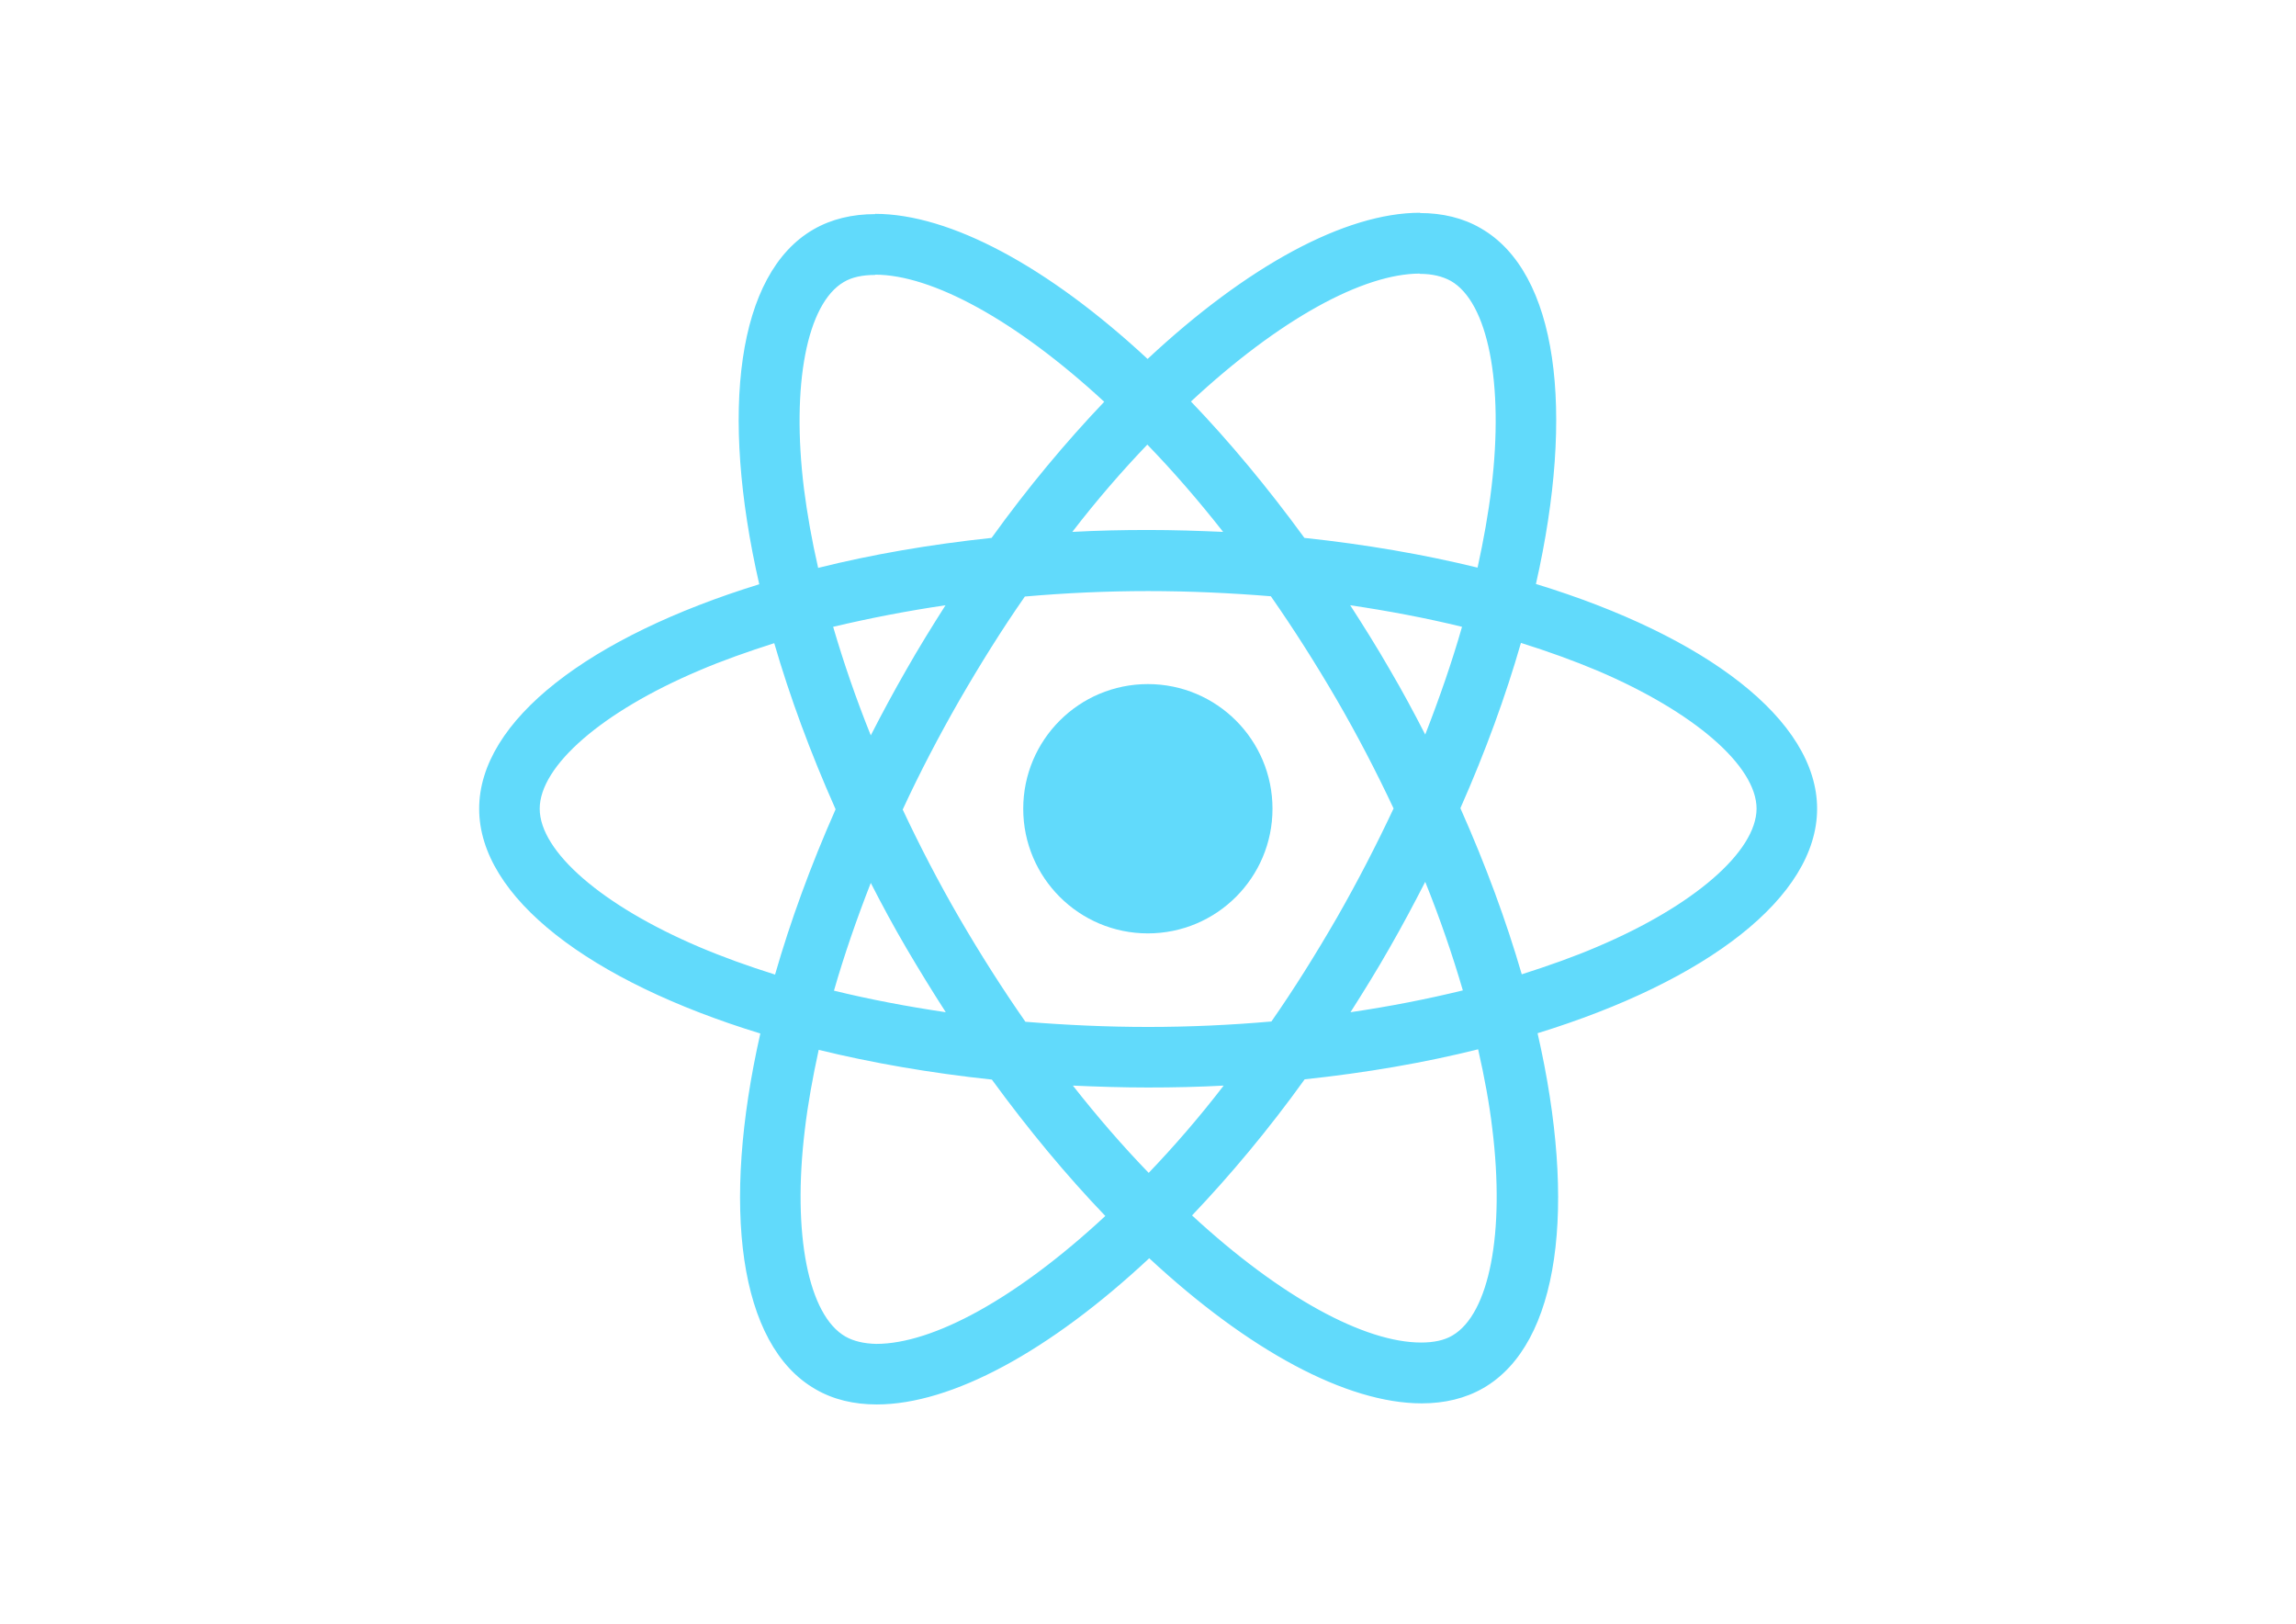
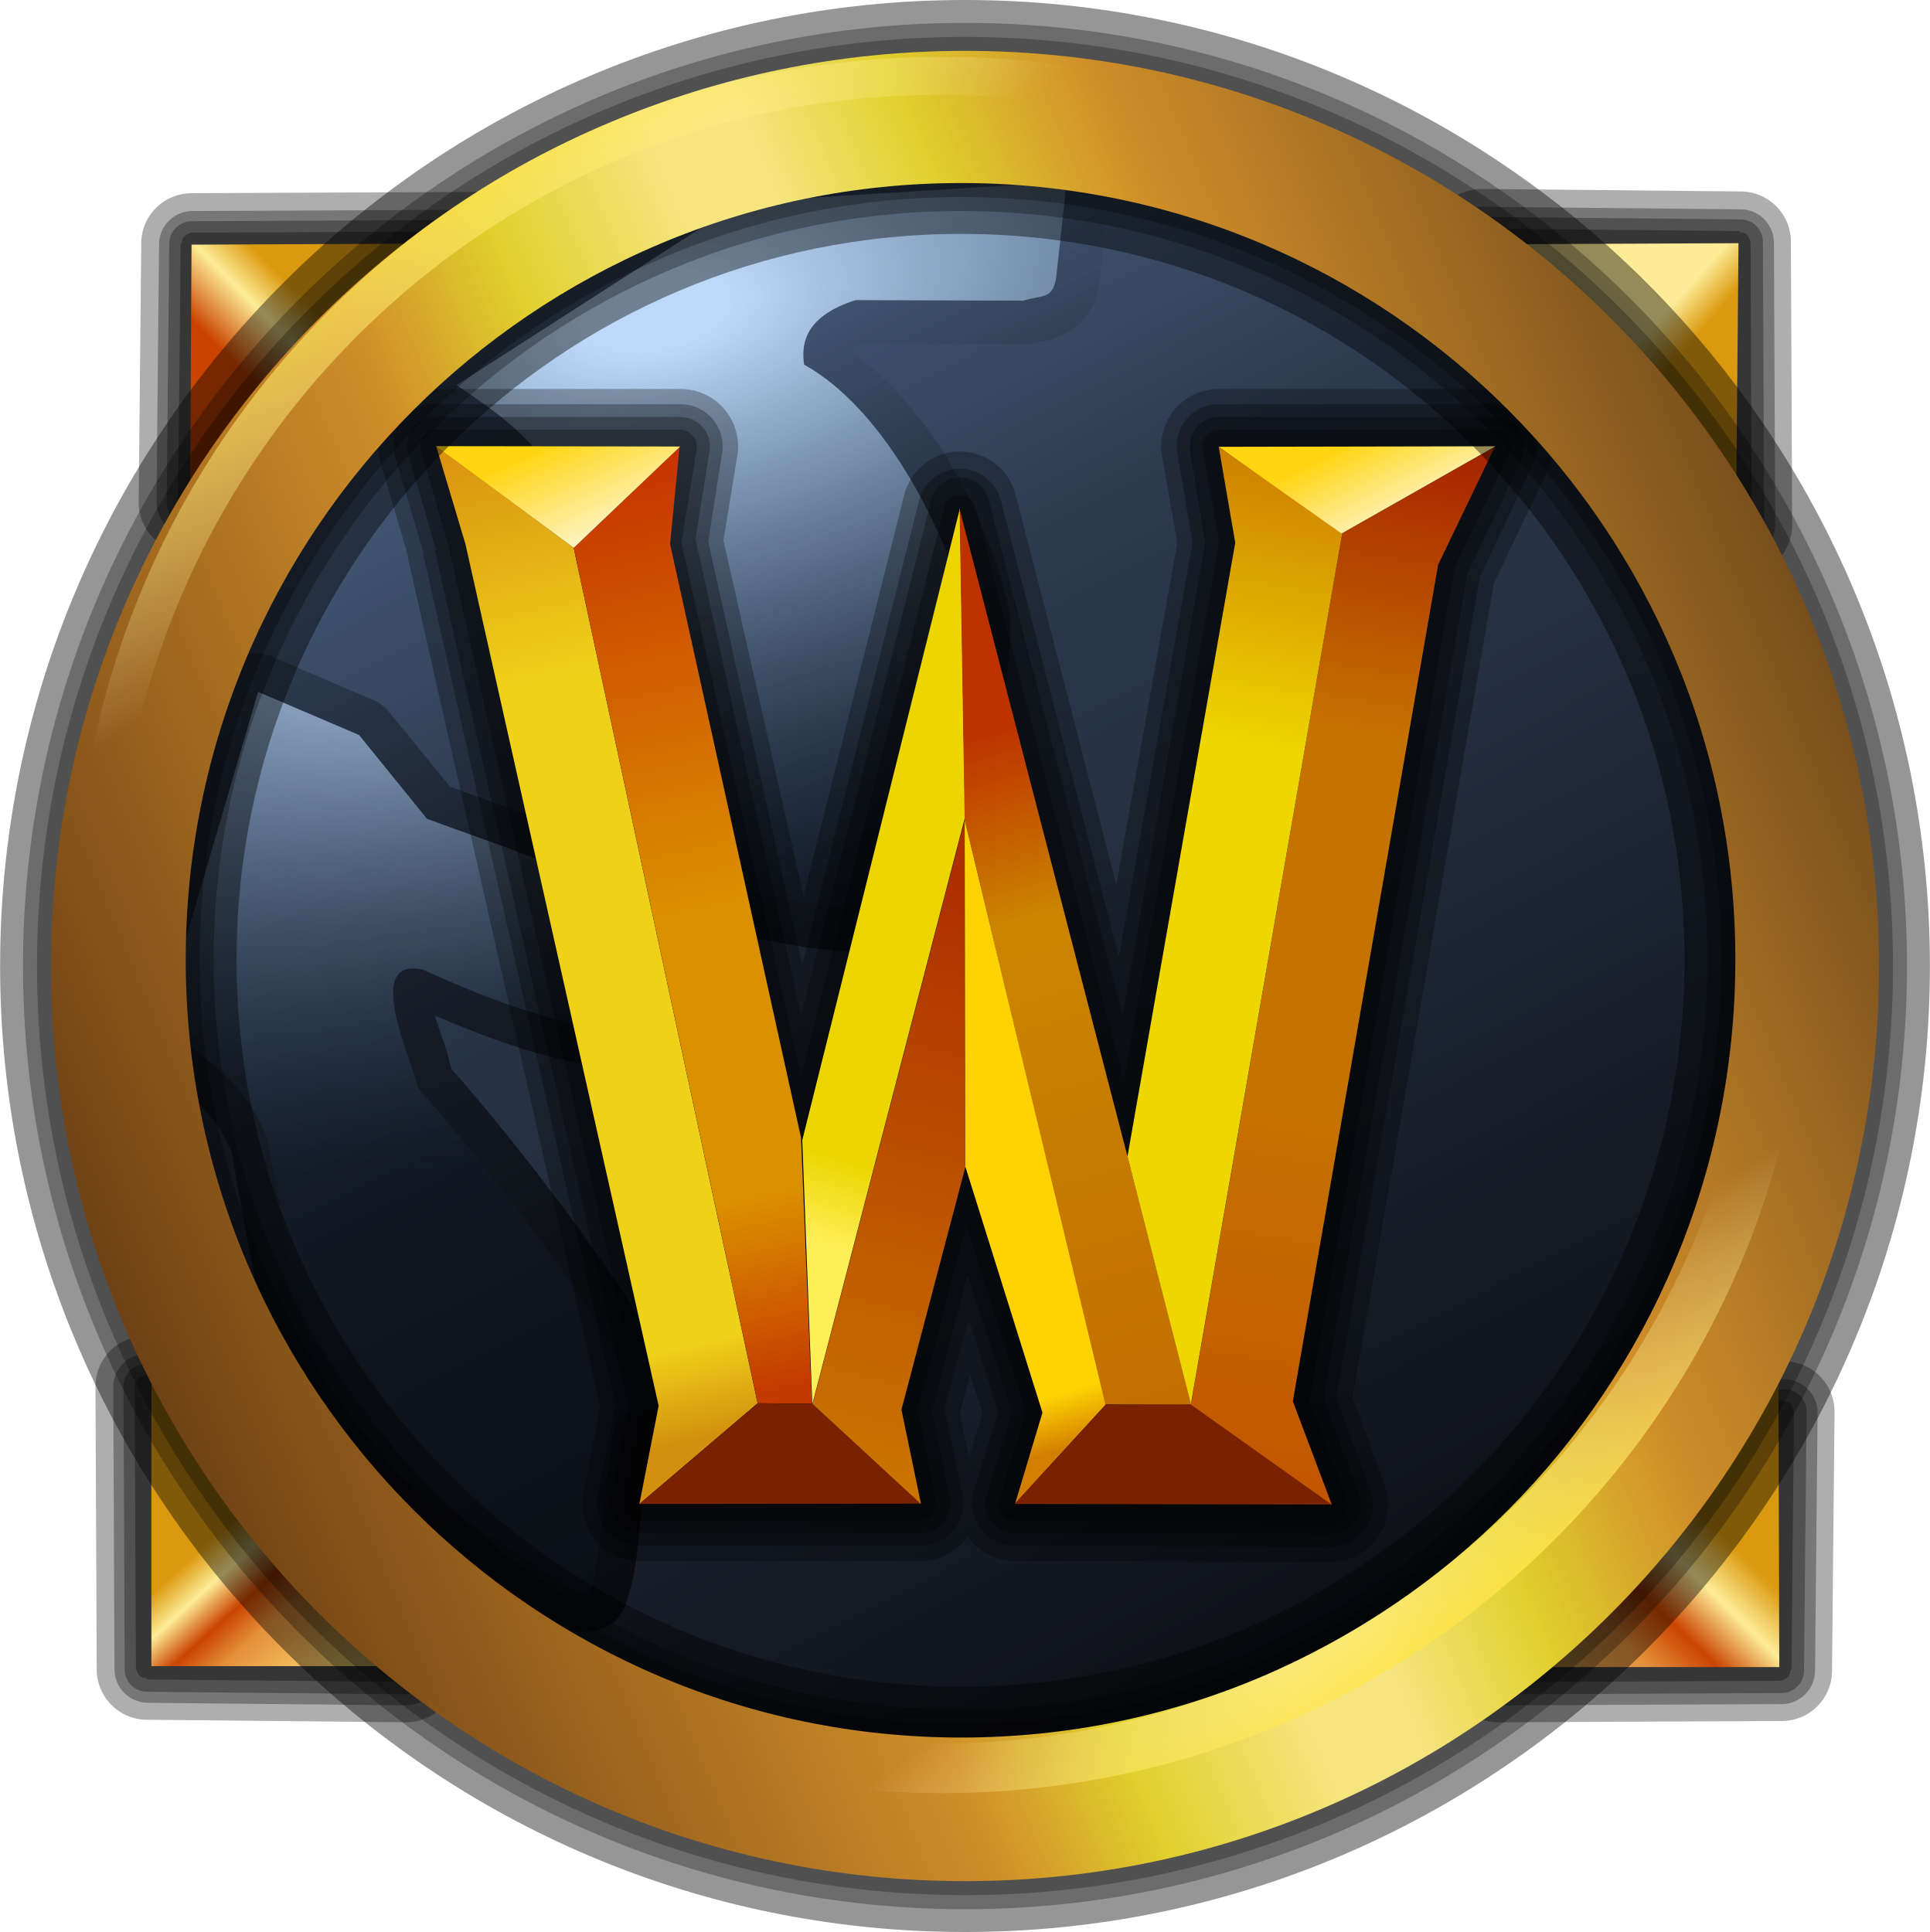
- <svg xmlns="http://www.w3.org/2000/svg" viewBox="0 0 841.9 595.3">
-   <g fill="#61DAFB">
-     <path d="M666.3 296.5c0-32.5-40.7-63.3-103.1-82.4 14.4-63.6 8-114.2-20.2-130.4-6.5-3.8-14.1-5.6-22.4-5.6v22.3c4.6 0 8.3.9 11.4 2.6 13.6 7.8 19.5 37.5 14.9 75.7-1.1 9.4-2.9 19.3-5.1 29.4-19.6-4.8-41-8.5-63.5-10.9-13.5-18.5-27.5-35.3-41.6-50 32.6-30.3 63.2-46.9 84-46.9V78c-27.5 0-63.5 19.6-99.9 53.6-36.4-33.8-72.4-53.2-99.9-53.2v22.3c20.7 0 51.4 16.5 84 46.6-14 14.7-28 31.4-41.3 49.9-22.6 2.4-44 6.1-63.6 11-2.3-10-4-19.7-5.2-29-4.7-38.2 1.1-67.9 14.6-75.8 3-1.8 6.9-2.6 11.5-2.6V78.5c-8.4 0-16 1.8-22.6 5.6-28.1 16.2-34.4 66.7-19.9 130.1-62.2 19.2-102.7 49.9-102.7 82.3 0 32.5 40.7 63.3 103.1 82.4-14.4 63.6-8 114.2 20.2 130.4 6.5 3.8 14.1 5.6 22.5 5.6 27.5 0 63.5-19.6 99.9-53.6 36.4 33.8 72.4 53.2 99.9 53.2 8.4 0 16-1.8 22.6-5.6 28.1-16.2 34.4-66.7 19.9-130.1 62-19.1 102.5-49.9 102.5-82.3zm-130.2-66.7c-3.7 12.9-8.3 26.2-13.5 39.5-4.1-8-8.4-16-13.1-24-4.6-8-9.5-15.8-14.4-23.4 14.2 2.1 27.9 4.7 41 7.9zm-45.8 106.5c-7.8 13.5-15.8 26.3-24.1 38.2-14.9 1.3-30 2-45.2 2-15.1 0-30.2-.7-45-1.9-8.3-11.9-16.4-24.6-24.2-38-7.6-13.1-14.5-26.4-20.8-39.8 6.2-13.4 13.2-26.8 20.7-39.9 7.8-13.5 15.8-26.3 24.1-38.2 14.9-1.3 30-2 45.2-2 15.1 0 30.2.7 45 1.9 8.3 11.9 16.4 24.6 24.2 38 7.6 13.1 14.5 26.4 20.8 39.8-6.3 13.4-13.2 26.8-20.7 39.9zm32.3-13c5.4 13.4 10 26.8 13.8 39.8-13.1 3.2-26.9 5.9-41.2 8 4.9-7.7 9.8-15.6 14.4-23.7 4.6-8 8.9-16.1 13-24.1zM421.2 430c-9.3-9.6-18.6-20.3-27.8-32 9 .4 18.2.7 27.5.7 9.4 0 18.7-.2 27.8-.7-9 11.7-18.3 22.4-27.5 32zm-74.4-58.9c-14.2-2.1-27.9-4.7-41-7.9 3.7-12.9 8.3-26.2 13.5-39.5 4.1 8 8.4 16 13.1 24 4.7 8 9.5 15.8 14.4 23.4zM420.7 163c9.3 9.6 18.6 20.3 27.8 32-9-.4-18.2-.7-27.5-.7-9.4 0-18.7.2-27.8.7 9-11.7 18.3-22.4 27.5-32zm-74 58.9c-4.9 7.7-9.8 15.6-14.4 23.7-4.6 8-8.9 16-13 24-5.4-13.4-10-26.8-13.8-39.8 13.1-3.1 26.9-5.8 41.2-7.9zm-90.5 125.2c-35.4-15.1-58.3-34.9-58.3-50.6 0-15.7 22.9-35.6 58.3-50.6 8.6-3.7 18-7 27.7-10.1 5.7 19.6 13.2 40 22.5 60.9-9.2 20.8-16.6 41.1-22.2 60.6-9.9-3.1-19.3-6.5-28-10.2zM310 490c-13.6-7.8-19.5-37.5-14.9-75.7 1.1-9.4 2.9-19.3 5.1-29.4 19.6 4.8 41 8.5 63.5 10.9 13.5 18.5 27.5 35.3 41.6 50-32.6 30.3-63.2 46.9-84 46.9-4.5-.1-8.3-1-11.3-2.7zm237.2-76.2c4.7 38.2-1.1 67.9-14.6 75.8-3 1.8-6.9 2.6-11.5 2.6-20.7 0-51.4-16.5-84-46.6 14-14.7 28-31.4 41.3-49.9 22.6-2.4 44-6.1 63.6-11 2.3 10.1 4.1 19.8 5.2 29.1zm38.5-66.7c-8.6 3.7-18 7-27.7 10.1-5.7-19.6-13.2-40-22.5-60.9 9.2-20.8 16.6-41.1 22.2-60.6 9.9 3.1 19.3 6.5 28.1 10.2 35.4 15.1 58.3 34.9 58.3 50.6-.1 15.7-23 35.6-58.4 50.6zM320.8 78.4z" />
-     <circle cx="420.9" cy="296.5" r="45.7" />
-     <path d="M520.5 78.1z" />
+ <svg xmlns="http://www.w3.org/2000/svg" xmlns:xlink="http://www.w3.org/1999/xlink" width="2497" height="2500" viewBox="0.281 0.031 47.438 47.5">
+   <g transform="translate(29.75 53.5)">
+     <linearGradient id="a" gradientUnits="userSpaceOnUse" x1="-2247.031" y1="365.755" x2="-2225.549" y2="324.21" gradientTransform="matrix(1 0 0 -1 2229.19 311.644)">
+       <stop offset="0" stop-color="#5b779e" />
+       <stop offset=".399" stop-color="#2d3b50" />
+       <stop offset="1" stop-color="#0c0e14" />
+     </linearGradient>
+     <path d="M14.715-29.794c.003 11.346-8.94 20.547-19.976 20.55-11.036.004-19.986-9.192-19.989-20.538v-.013c-.003-11.347 8.94-20.548 19.976-20.551 11.036-.003 19.985 9.191 19.989 20.538v.014z" fill="url(#a)" />
+     <linearGradient id="c" gradientUnits="userSpaceOnUse" x1="-2269.224" y1="408.902" x2="-2262.743" y2="394.704" gradientTransform="matrix(1 0 0 -1 2259.145 363.86)">
+       <stop offset="0" stop-opacity="0" />
+       <stop offset="1" stop-opacity=".621" />
+     </linearGradient>
+     <path xlink:href="#b" d="M-3.312-50.062l-8 .5a1.056 1.056 0 0 0-.5.156l-7 4.5a1.058 1.058 0 0 0-.031 1.781c.923.622 1.837 1.338 2.094 2 .553 1.466 1.181 3.614 1.719 5.469a74.9 74.9 0 0 0 .75 2.469c.113.342.206.648.312.906s.173.454.438.75c.04.034.081.065.125.094.473.385.966.596 1.562.781s1.284.331 1.938.438 1.281.146 1.844.156.96.133 1.625-.281c.032-.019.064-.04.094-.062.285-.227.314-.379.375-.5s.113-.222.156-.344c.087-.244.166-.518.25-.844a32.922 32.922 0 0 0 .844-4.781c.072-.708.158-1.177 0-1.812-.008-.033.01-.06 0-.094h-.033c-.16-.773-.57-1.892-1.281-3.156a9.806 9.806 0 0 0-2.5-2.906c.036-.038.117-.106.312-.188l3.907.03c.117-.001.233-.023.344-.062.092-.03.189.034.656-.188.234-.11.52-.364.656-.625s.193-.482.219-.719l.25-2.281a1.06 1.06 0 0 0-1.125-1.187z" fill="url(#c)" />
+     <radialGradient id="d" cx="-2580.242" cy="505.224" r="7.501" gradientTransform="matrix(3.7445 -.7613 -.396 -1.9477 9848.486 -1026.17)" gradientUnits="userSpaceOnUse">
+       <stop offset="0" stop-color="#e6f1fd" />
+       <stop offset="0" stop-color="#bdd9f9" />
+       <stop offset=".065" stop-color="#bdd9f9" />
+       <stop offset="1" stop-color="#1c3556" stop-opacity=".101" />
+     </radialGradient>
+     <path id="b" d="M-3.25-49l-.25 2.278c-.07.648-.343.49-.823.646l-4.116-.015c-1.214.39-1.347 1.036-1.265 1.588 2.306 1.282 3.746 4.921 3.955 6.002.296 1.042-.845 6.927-1.25 7.25-.683.425-4.73-.17-5.75-1-.548-.615-1.837-6.167-3-9.25-.428-1.103-1.576-1.878-2.5-2.5l7-4.5L-3.25-49z" fill="url(#d)" />
+     <linearGradient id="f" gradientUnits="userSpaceOnUse" x1="-2286.269" y1="410.377" x2="-2275.039" y2="386.128" gradientTransform="matrix(1 0 0 -1 2259.145 363.86)">
+       <stop offset="0" stop-opacity="0" />
+       <stop offset="1" stop-opacity=".621" />
+     </linearGradient>
+     <path xlink:href="#e" d="M-23.219-37.406a.93.93 0 0 0-.812.688l-2.406 8.219a.928.928 0 0 0 .375 1.031c.923.621 1.878 1.346 2.156 2.062a.886.886 0 0 0 .094.156c.008.027.019.039.031.094.043.186.093.509.156.875.127.732.302 1.725.531 2.75s.511 2.084.938 3 .998 1.764 2 2.094c-.243-.08-.041.01.094.094s.312.199.531.344c.438.29.998.654 1.562 1.031s1.131.777 1.594 1.062c.231.143.441.248.625.344.092.048.175.085.281.125s.168.139.594.062c.49-.088.641-.361.719-.5s.095-.244.125-.344c.059-.199.12-.398.156-.625.073-.455.126-1.016.188-1.562s.125-1.099.188-1.469c.026-.152.046-.219.062-.281.069-.059.167-.051.219-.125.204-.287.227-.585.219-.812-.017-.455-.162-.803-.344-1.188-.364-.771-.96-1.658-1.625-2.594-1.283-1.807-2.75-3.586-3.406-4.312-.055-.18-.086-.365-.156-.562-.087-.246-.185-.514-.25-.75 1.383.59 2.816 1.122 4.406 1.312a.916.916 0 0 0 .281-.031 5.827 5.827 0 0 0 1.438-.438c.27-.122.556-.247.812-.469s.541-.578.594-1.062a.93.93 0 0 0-.156-.625c-1.777-2.656-4.331-3.335-7-4.312L-19.938-36a.928.928 0 0 0-.344-.25l-2.469-1.062a.912.912 0 0 0-.468-.094z" fill="url(#f)" />
+     <radialGradient id="g" cx="-2579.085" cy="509.849" r="7.5" gradientTransform="matrix(3.7445 -.7613 -.396 -1.9477 9841.205 -1010.417)" gradientUnits="userSpaceOnUse">
+       <stop offset="0" stop-color="#e6f1fd" />
+       <stop offset="0" stop-color="#bdd9f9" />
+       <stop offset=".065" stop-color="#bdd9f9" />
+       <stop offset="1" stop-color="#1c3556" stop-opacity=".101" />
+     </radialGradient>
+     <path id="e" d="M-18.975-33.338c2.82 1.052 5.133 1.588 6.779 4.048-.07.647-1.486 1.083-2.061 1.177-1.708-.205-3.28-.818-4.823-1.518-1.526-.329-.198 2.363-.116 2.915 1.09 1.186 6.496 7.814 5.012 7.994-.364.045-.521 4.395-.86 4.455s-4.462-2.938-4.832-3.059c-2.377-.783-2.767-8.199-3.155-8.421-.427-1.103-1.576-1.878-2.5-2.5l2.404-8.212 2.482 1.061 1.67 2.06z" fill="url(#g)" />
+   </g>
+   <path xlink:href="#h" d="M44.333 12.926l-.031-6.938a1.235 1.235 0 0 0-1.25-1.25l-6.344-.062a1.24 1.24 0 0 0-.906 2.094l6.375 7c.345.381.89.509 1.37.322a1.24 1.24 0 0 0 .786-1.166z" fill-opacity=".318" />
+   <path xlink:href="#h" d="M43.916 12.927l-.031-6.938a.823.823 0 0 0-.812-.812l-6.344-.062a.828.828 0 0 0-.625 1.375l6.375 7a.827.827 0 0 0 1.437-.563z" fill-opacity=".318" />
+   <path xlink:href="#h" d="M43.646 12.926l-.031-6.938a.557.557 0 0 0-.161-.401.56.56 0 0 0-.401-.162l-6.344-.062a.555.555 0 0 0-.407.937l6.375 7a.554.554 0 0 0 .969-.374z" fill-opacity=".318" />
+   <path xlink:href="#h" d="M43.34 12.931l-.031-6.938a.26.26 0 0 0-.031-.094.27.27 0 0 0-.062-.094.302.302 0 0 0-.031-.031.255.255 0 0 0-.125-.031.302.302 0 0 0-.031-.031l-6.344-.062a.257.257 0 0 0-.062.031.267.267 0 0 0-.094.031.28.28 0 0 0-.062.062.281.281 0 0 0-.031.094.26.26 0 0 0 0 .156.28.28 0 0 0 .062.094l6.375 7a.27.27 0 0 0 .219.062.266.266 0 0 0 .125-.031c.012-.01.021-.02.031-.031a.257.257 0 0 0 .062-.094.282.282 0 0 0 .03-.093z" fill-opacity=".333" />
+   <linearGradient id="i" gradientUnits="userSpaceOnUse" x1="-2191.356" y1="412.553" x2="-2185.079" y2="406.983" gradientTransform="matrix(1 0 0 -1 2229.395 417.36)">
+     <stop offset="0" stop-color="#fdec97" />
+     <stop offset=".353" stop-color="#fdec97" />
+     <stop offset=".513" stop-color="#fdec97" />
+     <stop offset=".628" stop-color="#db990f" />
+     <stop offset="1" stop-color="#db990f" />
+   </linearGradient>
+   <path d="M37.086 6.036l5.928-.026-.057 6.369-5.871-6.343z" fill="url(#i)" />
+   <path xlink:href="#h" d="M37.125 42.375l6.938-.031a1.236 1.236 0 0 0 1.25-1.25l.062-6.344a1.238 1.238 0 0 0-2.094-.906l-7 6.375a1.238 1.238 0 0 0 .844 2.156z" fill-opacity=".318" />
+   <path xlink:href="#h" d="M37.146 41.959l6.938-.031a.824.824 0 0 0 .812-.812l.062-6.344a.827.827 0 0 0-1.375-.625l-7 6.375a.826.826 0 0 0 .563 1.437z" fill-opacity=".318" />
+   <path xlink:href="#h" d="M37.125 41.688l6.938-.031a.557.557 0 0 0 .562-.562l.062-6.344a.551.551 0 0 0-.937-.407l-7 6.375a.554.554 0 1 0 .375.969z" fill-opacity=".318" />
+   <path xlink:href="#h" d="M37.097 41.387l6.938-.031a.267.267 0 0 0 .094-.031.27.27 0 0 0 .094-.062.302.302 0 0 0 .031-.031.257.257 0 0 0 .031-.125.302.302 0 0 0 .031-.031l.062-6.344a.3.3 0 0 0-.031-.062.289.289 0 0 0-.031-.094.28.28 0 0 0-.062-.062.281.281 0 0 0-.094-.031.26.26 0 0 0-.156 0 .27.27 0 0 0-.094.062l-7 6.375a.27.27 0 0 0-.062.219c0 .044.011.087.031.125.009.012.021.021.031.031a.25.25 0 0 0 .094.062.26.26 0 0 0 .093.03z" fill-opacity=".333" />
+   <linearGradient id="j" gradientUnits="userSpaceOnUse" x1="-2190.886" y1="374.289" x2="-2184.261" y2="381.038" gradientTransform="matrix(1 0 0 -1 2229.395 417.36)">
+     <stop offset="0" stop-color="#ffdc76" />
+     <stop offset=".327" stop-color="#e4903b" />
+     <stop offset=".451" stop-color="#ca4400" />
+     <stop offset=".58" stop-color="#fdec97" />
+     <stop offset=".704" stop-color="#db990f" />
+     <stop offset="1" stop-color="#db990f" />
+   </linearGradient>
+   <path d="M43.996 33.924l.021 7.094H37.21l6.786-7.094z" fill="url(#j)" />
+   <path xlink:href="#h" d="M2.625 34.125l.031 6.938a1.238 1.238 0 0 0 1.25 1.25l6.344.062c.498.005.949-.289 1.147-.746a1.24 1.24 0 0 0-.241-1.348l-6.375-7a1.24 1.24 0 0 0-2.156.844z" fill-opacity=".318" />
+   <path xlink:href="#h" d="M3.062 34.146l.031 6.938a.824.824 0 0 0 .813.812l6.344.062a.824.824 0 0 0 .625-1.375l-6.375-7a.828.828 0 0 0-.913-.215.828.828 0 0 0-.525.778z" fill-opacity=".318" />
+   <path xlink:href="#h" d="M3.313 34.125l.031 6.938a.549.549 0 0 0 .162.4c.106.107.25.165.401.162l6.344.062a.551.551 0 0 0 .406-.937l-6.375-7a.554.554 0 0 0-.969.375z" fill-opacity=".318" />
+   <path xlink:href="#h" d="M3.589 34.102l.031 6.938a.267.267 0 0 0 .031.094.28.28 0 0 0 .062.094c.009.012.02.021.031.031a.257.257 0 0 0 .125.031c.009.012.02.021.031.031l6.344.062a.277.277 0 0 0 .062-.031.289.289 0 0 0 .094-.031.28.28 0 0 0 .062-.062.281.281 0 0 0 .031-.094.26.26 0 0 0 0-.156.29.29 0 0 0-.062-.094l-6.375-7a.265.265 0 0 0-.219-.062.269.269 0 0 0-.125.031.227.227 0 0 0-.031.031.266.266 0 0 0-.062.094.26.26 0 0 0-.03.093z" fill-opacity=".333" />
+   <linearGradient id="k" gradientUnits="userSpaceOnUse" x1="-2221.405" y1="375.502" x2="-2225.825" y2="380.364" gradientTransform="matrix(1 0 0 -1 2229.395 417.36)">
+     <stop offset="0" stop-color="#ffdc76" />
+     <stop offset=".327" stop-color="#e4903b" />
+     <stop offset=".451" stop-color="#ca4400" />
+     <stop offset=".58" stop-color="#fdec97" />
+     <stop offset=".704" stop-color="#db990f" />
+     <stop offset="1" stop-color="#db990f" />
+   </linearGradient>
+   <path d="M10.408 40.995H4v-6.982l6.408 6.982z" fill="url(#k)" />
+   <path xlink:href="#h" d="M11.938 4.75L5 4.781a1.238 1.238 0 0 0-1.25 1.25l-.062 6.344a1.238 1.238 0 0 0 2.094.906l7-6.375a1.237 1.237 0 0 0-.844-2.156z" fill-opacity=".318" />
+   <path xlink:href="#h" d="M11.938 5.188L5 5.219a.824.824 0 0 0-.812.812l-.062 6.344A.827.827 0 0 0 5.5 13l7-6.375a.826.826 0 0 0-.562-1.437z" fill-opacity=".318" />
+   <path xlink:href="#h" d="M11.938 5.438L5 5.469a.553.553 0 0 0-.562.562l-.062 6.344a.553.553 0 0 0 .937.406l7-6.375a.554.554 0 0 0-.375-.968z" fill-opacity=".318" />
+   <path xlink:href="#h" d="M11.938 5.719L5 5.75a.26.26 0 0 0-.094.031.268.268 0 0 0-.094.063.227.227 0 0 0-.031.031A.275.275 0 0 0 4.75 6a.227.227 0 0 0-.031.031l-.062 6.344a.24.24 0 0 0 .031.062.26.26 0 0 0 .031.094.28.28 0 0 0 .062.062.26.26 0 0 0 .094.031.26.26 0 0 0 .156 0 .27.27 0 0 0 .094-.062l7-6.375a.264.264 0 0 0 .062-.219.275.275 0 0 0-.031-.125.227.227 0 0 0-.031-.031.261.261 0 0 0-.094-.062.262.262 0 0 0-.093-.031z" fill-opacity=".333" />
+   <linearGradient id="l" gradientUnits="userSpaceOnUse" x1="-2225.741" y1="406.594" x2="-2219.731" y2="412.515" gradientTransform="matrix(1 0 0 -1 2229.395 417.36)">
+     <stop offset="0" stop-color="#ca4400" />
+     <stop offset=".353" stop-color="#ca4400" />
+     <stop offset=".513" stop-color="#fdec97" />
+     <stop offset=".628" stop-color="#db990f" />
+     <stop offset="1" stop-color="#db990f" />
+   </linearGradient>
+   <path id="h" d="M4.95 12.379l.037-6.333 6.946-.031-6.983 6.364z" fill="url(#l)" />
+   <g fill-opacity=".288">
+     <path xlink:href="#m" d="M10.969 10.594c-.116.012-.221.074-.288.17s-.087.217-.056.33l.688 2.406 4.75 21.125-.438 2.312a.397.397 0 0 0 .375.468h6.906a.4.4 0 0 0 .375-.5l-.438-2.219 1.188-4.531L25.5 34.75l-.656 2.125a.398.398 0 0 0 .375.531l7.781.032a.397.397 0 0 0 .375-.531l-.906-2.438L36.031 14l1.344-2.844a.398.398 0 0 0-.343-.563H30.25a.398.398 0 0 0-.406.469l.406 2.312-2.344 13.219-3.656-14.124a.398.398 0 0 0-.75 0L19.969 26.5l-2.938-13.125.375-2.312a.398.398 0 0 0-.125-.344.394.394 0 0 0-.281-.125h-6a.16.16 0 0 0-.031 0z" />
+     <path xlink:href="#m" d="M10.844 10.281a.725.725 0 0 0-.531.906L11 13.562h-.031l4.75 21.062-.438 2.25a.729.729 0 0 0 .719.844h6.906a.73.73 0 0 0 .719-.875l-.438-2.125.875-3.344 1.094 3.375-.625 2.031c-.065.219-.023.455.111.64s.348.294.576.298L33 37.75a.73.73 0 0 0 .688-.969l-.875-2.375 3.531-20.25 1.344-2.844a.731.731 0 0 0-.656-1.031H30.25a.729.729 0 0 0-.719.843l.375 2.25L27.875 25l-3.281-12.625a.73.73 0 0 0-1.438 0L19.969 25l-2.594-11.719.344-2.156a.727.727 0 0 0-.719-.843h-6a.74.74 0 0 0-.156-.001z" />
+     <path xlink:href="#m" d="M10.781 9.969A1.038 1.038 0 0 0 10 11.282l.688 2.344v.062l4.719 20.875-.438 2.25c-.053.304.031.615.23.852.199.234.493.369.801.367h6.906a1.04 1.04 0 0 0 1.031-1.25l-.437-2.126.594-2.188.719 2.281-.594 1.938a1.04 1.04 0 0 0 1 1.344l7.781.031a1.04 1.04 0 0 0 .969-1.375l-.844-2.281 3.531-20.188 1.312-2.781a1.039 1.039 0 0 0-.937-1.469H30.25a1.037 1.037 0 0 0-1.031 1.219l.375 2.188-1.812 10.188-2.906-11.25a1.039 1.039 0 0 0-2 0L20 23.75l-2.312-10.406.344-2.188A1.036 1.036 0 0 0 17 9.969h-6a1.002 1.002 0 0 0-.219 0z" />
+     <path xlink:href="#m" d="M10.844 9.594a1.414 1.414 0 0 0-1.219 1.781l.688 2.344v.062l4.719 20.844-.406 2.094a1.413 1.413 0 0 0 1.375 1.687h6.906c.459.002.89-.221 1.156-.594.266.373.697.596 1.156.594l7.781.032c.461-.004.891-.232 1.151-.612s.321-.862.161-1.294l-.781-2.156 3.469-20 1.312-2.75c.213-.44.184-.958-.076-1.372a1.418 1.418 0 0 0-1.205-.66H30.25a1.414 1.414 0 0 0-1.406 1.656l.375 2.125-1.5 8.406-2.469-9.562a1.413 1.413 0 0 0-2.75 0l-2.469 9.844-1.969-8.75.344-2.094A1.413 1.413 0 0 0 17 9.594h-6a1.353 1.353 0 0 0-.156 0zm13.281 24.25l.312.938-.344 1.062-.219-1.062.251-.938z" />
+     <path id="m" d="M10.992 11l.711 2.398 4.766 21.203L16 37.008h6.914l-.477-2.32 1.57-5.953 1.891 6.031-.672 2.242 7.789.016-.957-2.543 3.58-20.532 1.392-2.953-6.78.004.393 2.386-2.646 15.083-4.121-15.906-3.938 15.625-3.312-14.875L17 11h-6.008z" />
+   </g>
+   <g>
+     <linearGradient id="n" gradientUnits="userSpaceOnUse" x1="-2217.366" y1="406.207" x2="-2211.935" y2="381.964" gradientTransform="matrix(1 0 0 -1 2229.395 417.36)">
+       <stop offset="0" stop-color="#da940f" />
+       <stop offset=".235" stop-color="#efd11a" />
+       <stop offset=".75" stop-color="#efd11a" />
+       <stop offset=".908" stop-color="#efd11a" />
+       <stop offset="1" stop-color="#d3900e" />
+     </linearGradient>
+     <path d="M11 11l3.379 2.496 4.523 21.035-2.906 2.477.473-2.414-4.75-21.188L11 11z" fill="url(#n)" />
+     <path d="M18.906 34.531l-2.91 2.477L22.922 37l-2.672-2.453-1.344-.016z" fill="#792100" />
+     <linearGradient id="o" gradientUnits="userSpaceOnUse" x1="-2213.959" y1="406.279" x2="-2209.15" y2="383.423" gradientTransform="matrix(1 0 0 -1 2229.395 417.36)">
+       <stop offset="0" stop-color="#c63000" />
+       <stop offset=".491" stop-color="#db9000" />
+       <stop offset=".8" stop-color="#db9000" />
+       <stop offset="1" stop-color="#c43b00" />
+     </linearGradient>
+     <path d="M16.984 11.023l-2.602 2.48 4.523 21.027 1.332.012L19.969 28 16.75 13.406l.234-2.383z" fill="url(#o)" />
+     <linearGradient id="p" gradientUnits="userSpaceOnUse" x1="-2204.471" y1="395.465" x2="-2208.002" y2="380.777" gradientTransform="matrix(1 0 0 -1 2229.395 417.36)">
+       <stop offset="0" stop-color="#ad2f00" />
+       <stop offset="1" stop-color="#cb7500" />
+     </linearGradient>
+     <path d="M22.918 37.008l-2.664-2.457 3.738-14.363.016 8.539-1.57 5.961.48 2.32z" fill="url(#p)" />
+     <linearGradient id="q" gradientUnits="userSpaceOnUse" x1="-2204.523" y1="402.445" x2="-2209.561" y2="386.977" gradientTransform="matrix(1 0 0 -1 2229.395 417.36)">
+       <stop offset="0" stop-color="#ecd500" />
+       <stop offset=".869" stop-color="#ecd500" />
+       <stop offset="1" stop-color="#ffef57" />
+     </linearGradient>
+     <path d="M23.875 12.531L24 20.125l-3.754 14.434L20 28.062l3.875-15.531z" fill="url(#q)" />
+     <linearGradient id="r" gradientUnits="userSpaceOnUse" x1="-2215.457" y1="406.482" x2="-2214.22" y2="403.821" gradientTransform="matrix(1 0 0 -1 2229.395 417.36)">
+       <stop offset="0" stop-color="#ffd511" />
+       <stop offset="1" stop-color="#fdf8dc" />
+     </linearGradient>
+     <path d="M10.992 11l3.391 2.5L17 11.008 10.992 11z" fill="url(#r)" />
+     <linearGradient id="s" gradientUnits="userSpaceOnUse" x1="-2206.382" y1="402.905" x2="-2200.552" y2="382.791" gradientTransform="matrix(1 0 0 -1 2229.395 417.36)">
+       <stop offset="0" stop-color="#bd3300" />
+       <stop offset=".188" stop-color="#bd3300" />
+       <stop offset=".411" stop-color="#cb8500" />
+       <stop offset="1" stop-color="#c26f00" />
+     </linearGradient>
+     <path d="M23.867 12.547l.125 7.633 3.441 14.381 2.146.011-5.712-22.025z" fill="url(#s)" />
+     <linearGradient id="t" gradientUnits="userSpaceOnUse" x1="-2206.619" y1="395.106" x2="-2202.744" y2="381.731" gradientTransform="matrix(1 0 0 -1 2229.395 417.36)">
+       <stop offset="0" stop-color="#ffd303" />
+       <stop offset=".902" stop-color="#ffd303" />
+       <stop offset="1" stop-color="#d27e00" />
+     </linearGradient>
+     <path d="M23.992 20.188l.016 8.523 1.896 6.051-.672 2.236 2.221-2.428-3.461-14.382z" fill="url(#t)" />
+     <path d="M29.57 34.559l-2.109.008-2.244 2.441 7.793.014-3.44-2.463z" fill="#792100" />
+     <linearGradient id="u" gradientUnits="userSpaceOnUse" x1="-2193.924" y1="406.828" x2="-2198.285" y2="380.502" gradientTransform="matrix(1 0 0 -1 2229.395 417.36)">
+       <stop offset="0" stop-color="#a51f00" />
+       <stop offset=".288" stop-color="#c67200" />
+       <stop offset=".644" stop-color="#c67200" />
+       <stop offset="1" stop-color="#c25500" />
+     </linearGradient>
+     <path d="M35.631 13.916l1.393-2.899-3.752 2.122-3.717 21.426 3.463 2.464-.959-2.546 3.572-20.567z" fill="url(#u)" />
+     <linearGradient id="v" gradientUnits="userSpaceOnUse" x1="-2197.301" y1="406.261" x2="-2201.676" y2="382.991" gradientTransform="matrix(1 0 0 -1 2229.395 417.36)">
+       <stop offset="0" stop-color="#cd7c00" />
+       <stop offset=".314" stop-color="#eed700" />
+       <stop offset="1" stop-color="#eed700" />
+     </linearGradient>
+     <path d="M30.643 13.375l-.404-2.352 3.037 2.102-3.721 21.418-1.561-6.078 2.649-15.09z" fill="url(#v)" />
+     <linearGradient id="w" gradientUnits="userSpaceOnUse" x1="-2195.818" y1="406.477" x2="-2194.669" y2="404.198" gradientTransform="matrix(1 0 0 -1 2229.395 417.36)">
+       <stop offset="0" stop-color="#ffd511" />
+       <stop offset="1" stop-color="#fdf8dc" />
+     </linearGradient>
+     <path d="M30.235 11.016l3.022 2.132 3.783-2.145-6.805.013z" fill="url(#w)" />
+   </g>
+   <g>
+     <path xlink:href="#x" d="M24 .938C11.407.938 1.188 11.171 1.188 23.782S11.407 46.625 24 46.625c12.594 0 22.812-10.233 22.812-22.844S36.594.938 24 .938zm-.094 3.937c10.329 0 18.688 8.379 18.688 18.75s-8.359 18.781-18.688 18.781c-10.329 0-18.719-8.41-18.719-18.781.001-10.371 8.39-18.75 18.719-18.75z" fill-opacity=".263" />
+     <path xlink:href="#x" d="M24 .594C11.219.594.844 10.984.844 23.782.844 36.579 11.219 46.97 24 46.97c12.781 0 23.156-10.391 23.156-23.188C47.156 10.984 36.781.594 24 .594zm-.094 4.625c10.141 0 18.344 8.222 18.344 18.406s-8.203 18.438-18.344 18.438c-10.14 0-18.375-8.254-18.375-18.438 0-10.183 8.234-18.406 18.375-18.406z" fill-opacity=".278" />
+     <path xlink:href="#x" d="M24 .031C10.915.031.281 10.68.281 23.781S10.915 47.531 24 47.531c13.086 0 23.719-10.649 23.719-23.75S37.086.031 24 .031zm-.094 5.75c9.837 0 17.781 7.962 17.781 17.844S33.74 41.5 23.906 41.5 6.094 33.504 6.094 23.625 14.069 5.781 23.906 5.781z" fill-opacity=".414" />
+     <linearGradient id="y" gradientUnits="userSpaceOnUse" x1="-2230.468" y1="383.141" x2="-2178.718" y2="404.684" gradientTransform="matrix(1 0 0 -1 2229.395 417.36)">
+       <stop offset="0" stop-color="#51290e" />
+       <stop offset=".346" stop-color="#d08e29" />
+       <stop offset=".417" stop-color="#e1d02d" />
+       <stop offset=".498" stop-color="#f6e57f" />
+       <stop offset=".537" stop-color="#f6e57f" />
+       <stop offset=".605" stop-color="#e1d02d" />
+       <stop offset=".687" stop-color="#d08e29" />
+       <stop offset="1" stop-color="#452a15" />
+     </linearGradient>
+     <path id="x" d="M24 1.281c-12.41 0-22.469 10.073-22.469 22.5 0 12.428 10.059 22.5 22.469 22.5s22.469-10.072 22.469-22.5c0-12.427-10.059-22.5-22.469-22.5zm-.094 3.25c10.513 0 19.031 8.541 19.031 19.094S34.418 42.75 23.906 42.75 4.844 34.178 4.844 23.625s8.55-19.094 19.062-19.094z" fill="url(#y)" />
+     <linearGradient id="z" gradientUnits="userSpaceOnUse" x1="-2192.398" y1="375.157" x2="-2219.148" y2="413.069" gradientTransform="matrix(1 0 0 -1 2228.828 416.35)">
+       <stop offset="0" stop-color="#ffe12b" />
+       <stop offset=".136" stop-color="#fff7c7" stop-opacity="0" />
+       <stop offset=".819" stop-color="#fff7c7" stop-opacity="0" />
+       <stop offset="1" stop-color="#ffe12b" />
+     </linearGradient>
+     <path d="M23.433 1.428c-11.782 0-21.312 9.543-21.312 21.344s9.531 21.344 21.312 21.344 21.313-9.543 21.313-21.344S35.215 1.428 23.433 1.428zm-.094.937c11.141 0 20.188 9.072 20.188 20.25s-9.044 20.281-20.188 20.281-20.218-9.1-20.218-20.281 9.077-20.25 20.218-20.25z" fill="url(#z)" />
  </g>
</svg>
